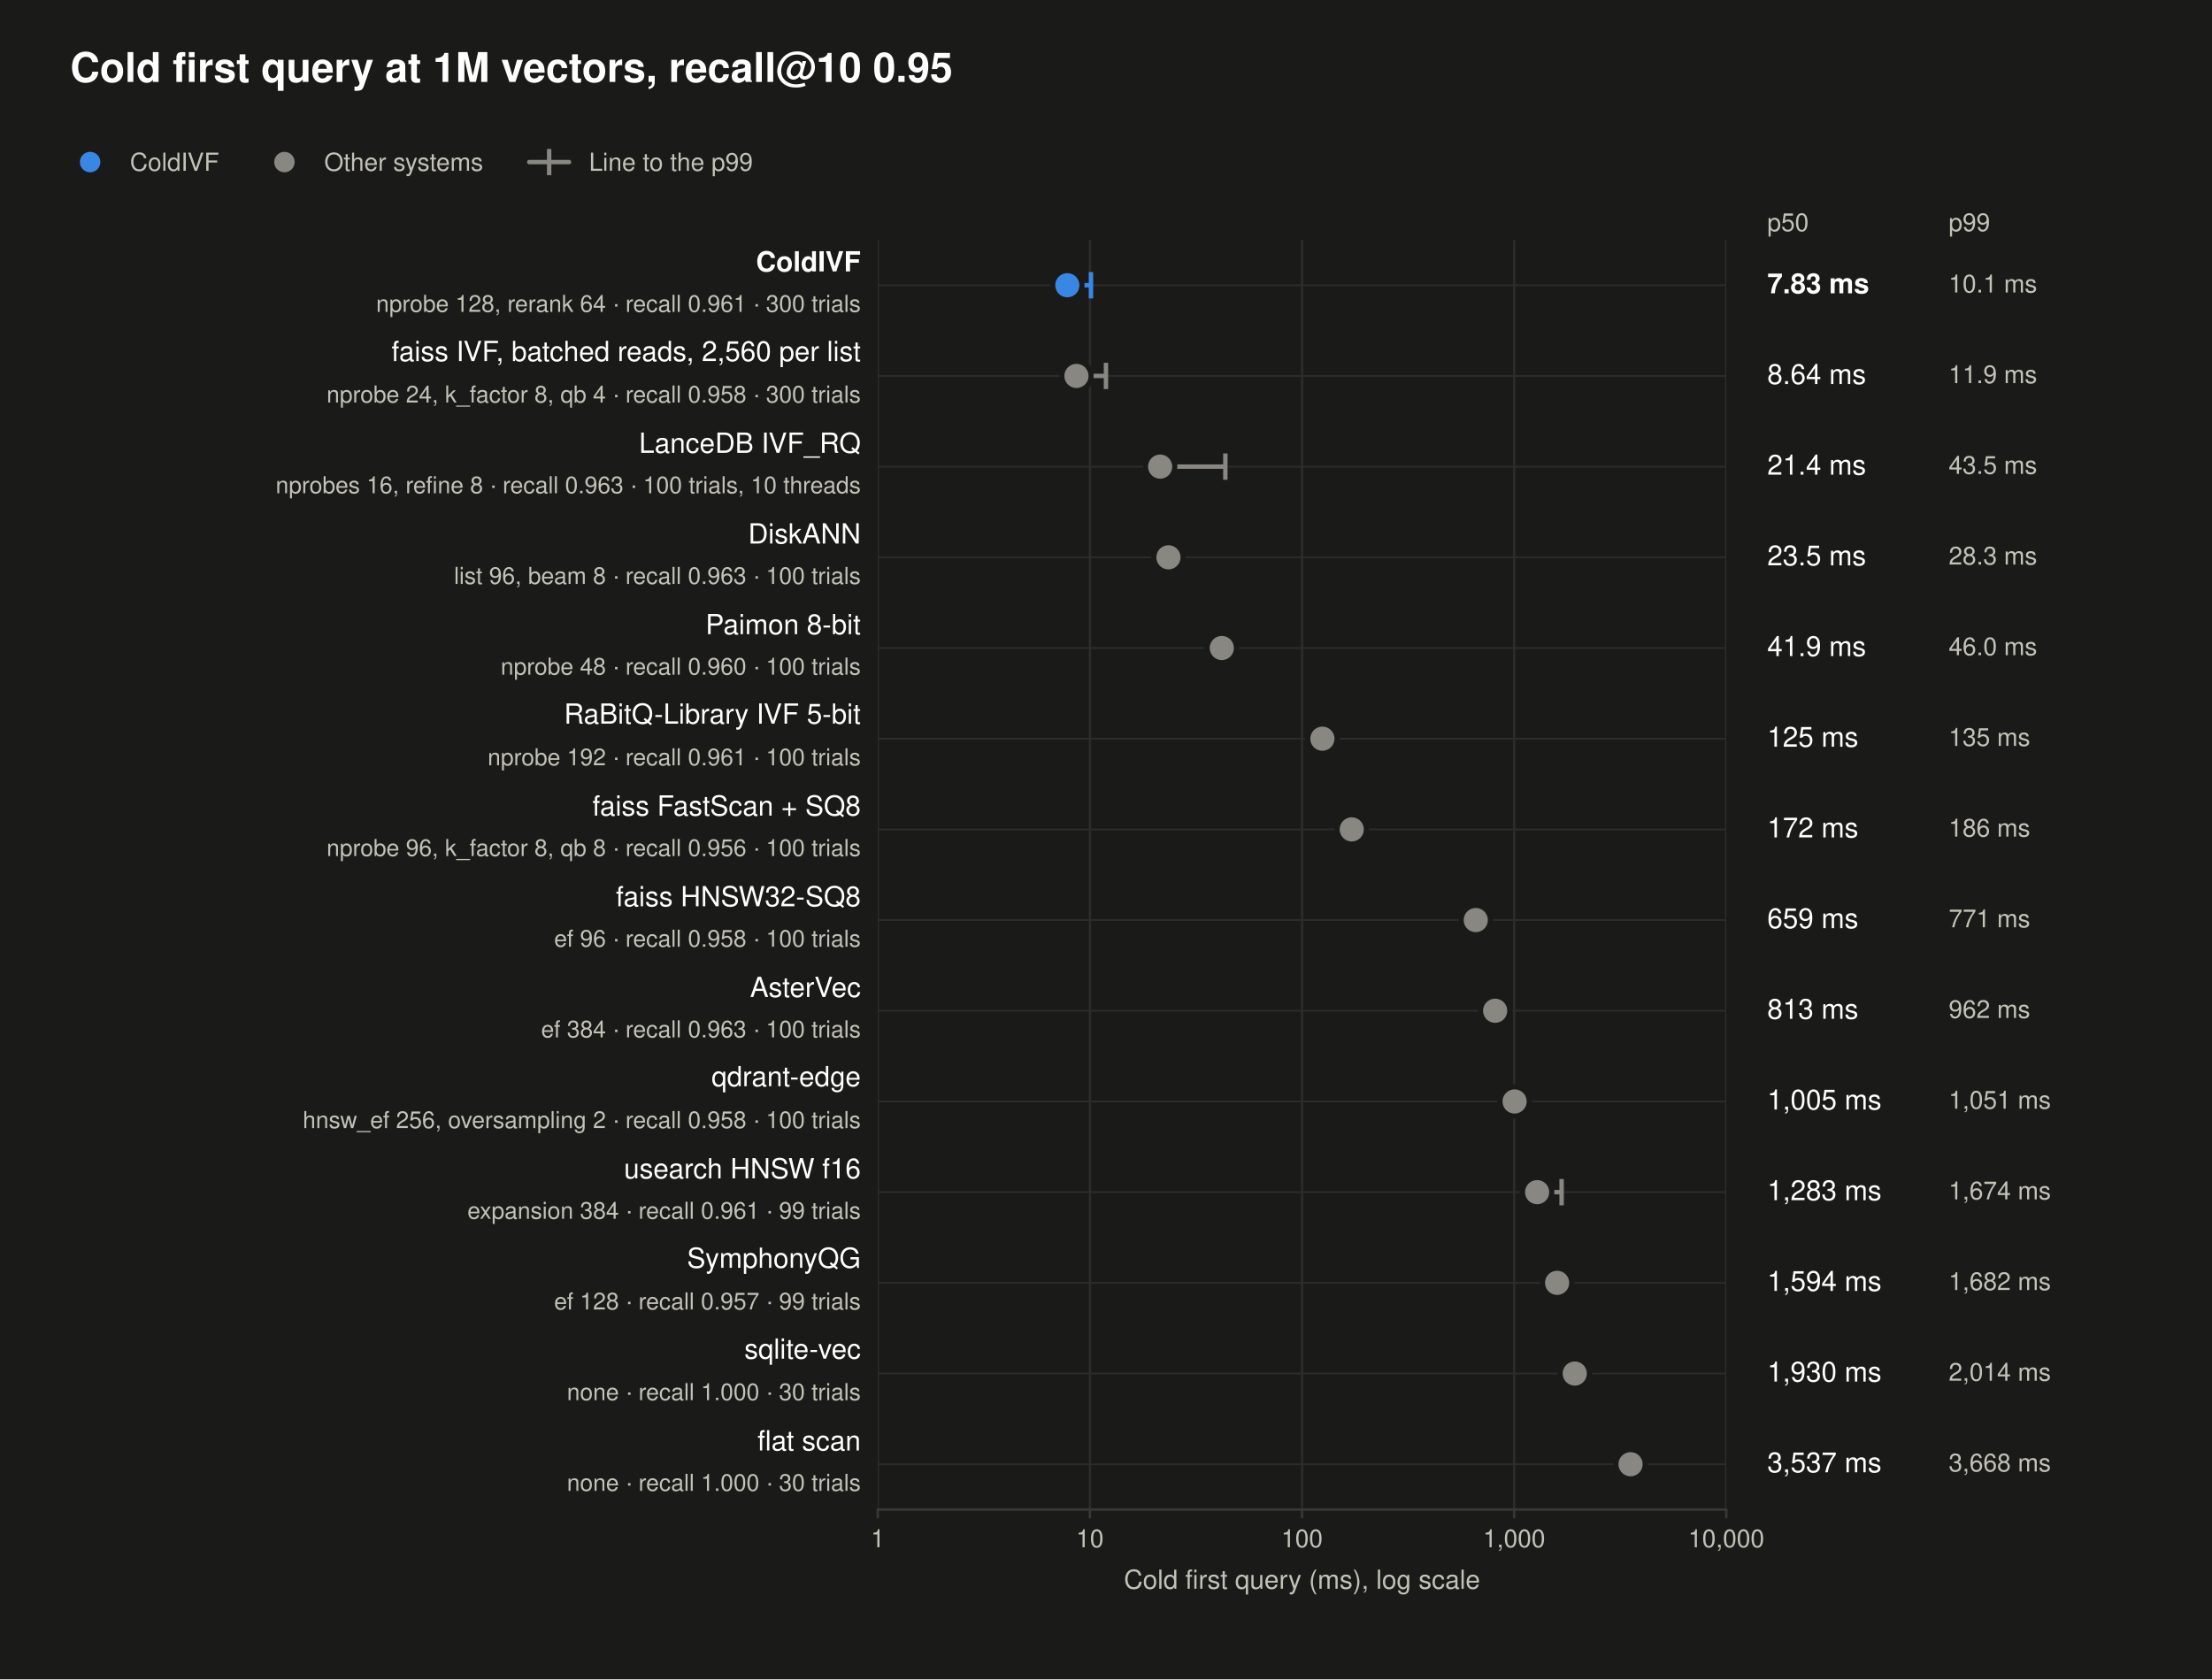
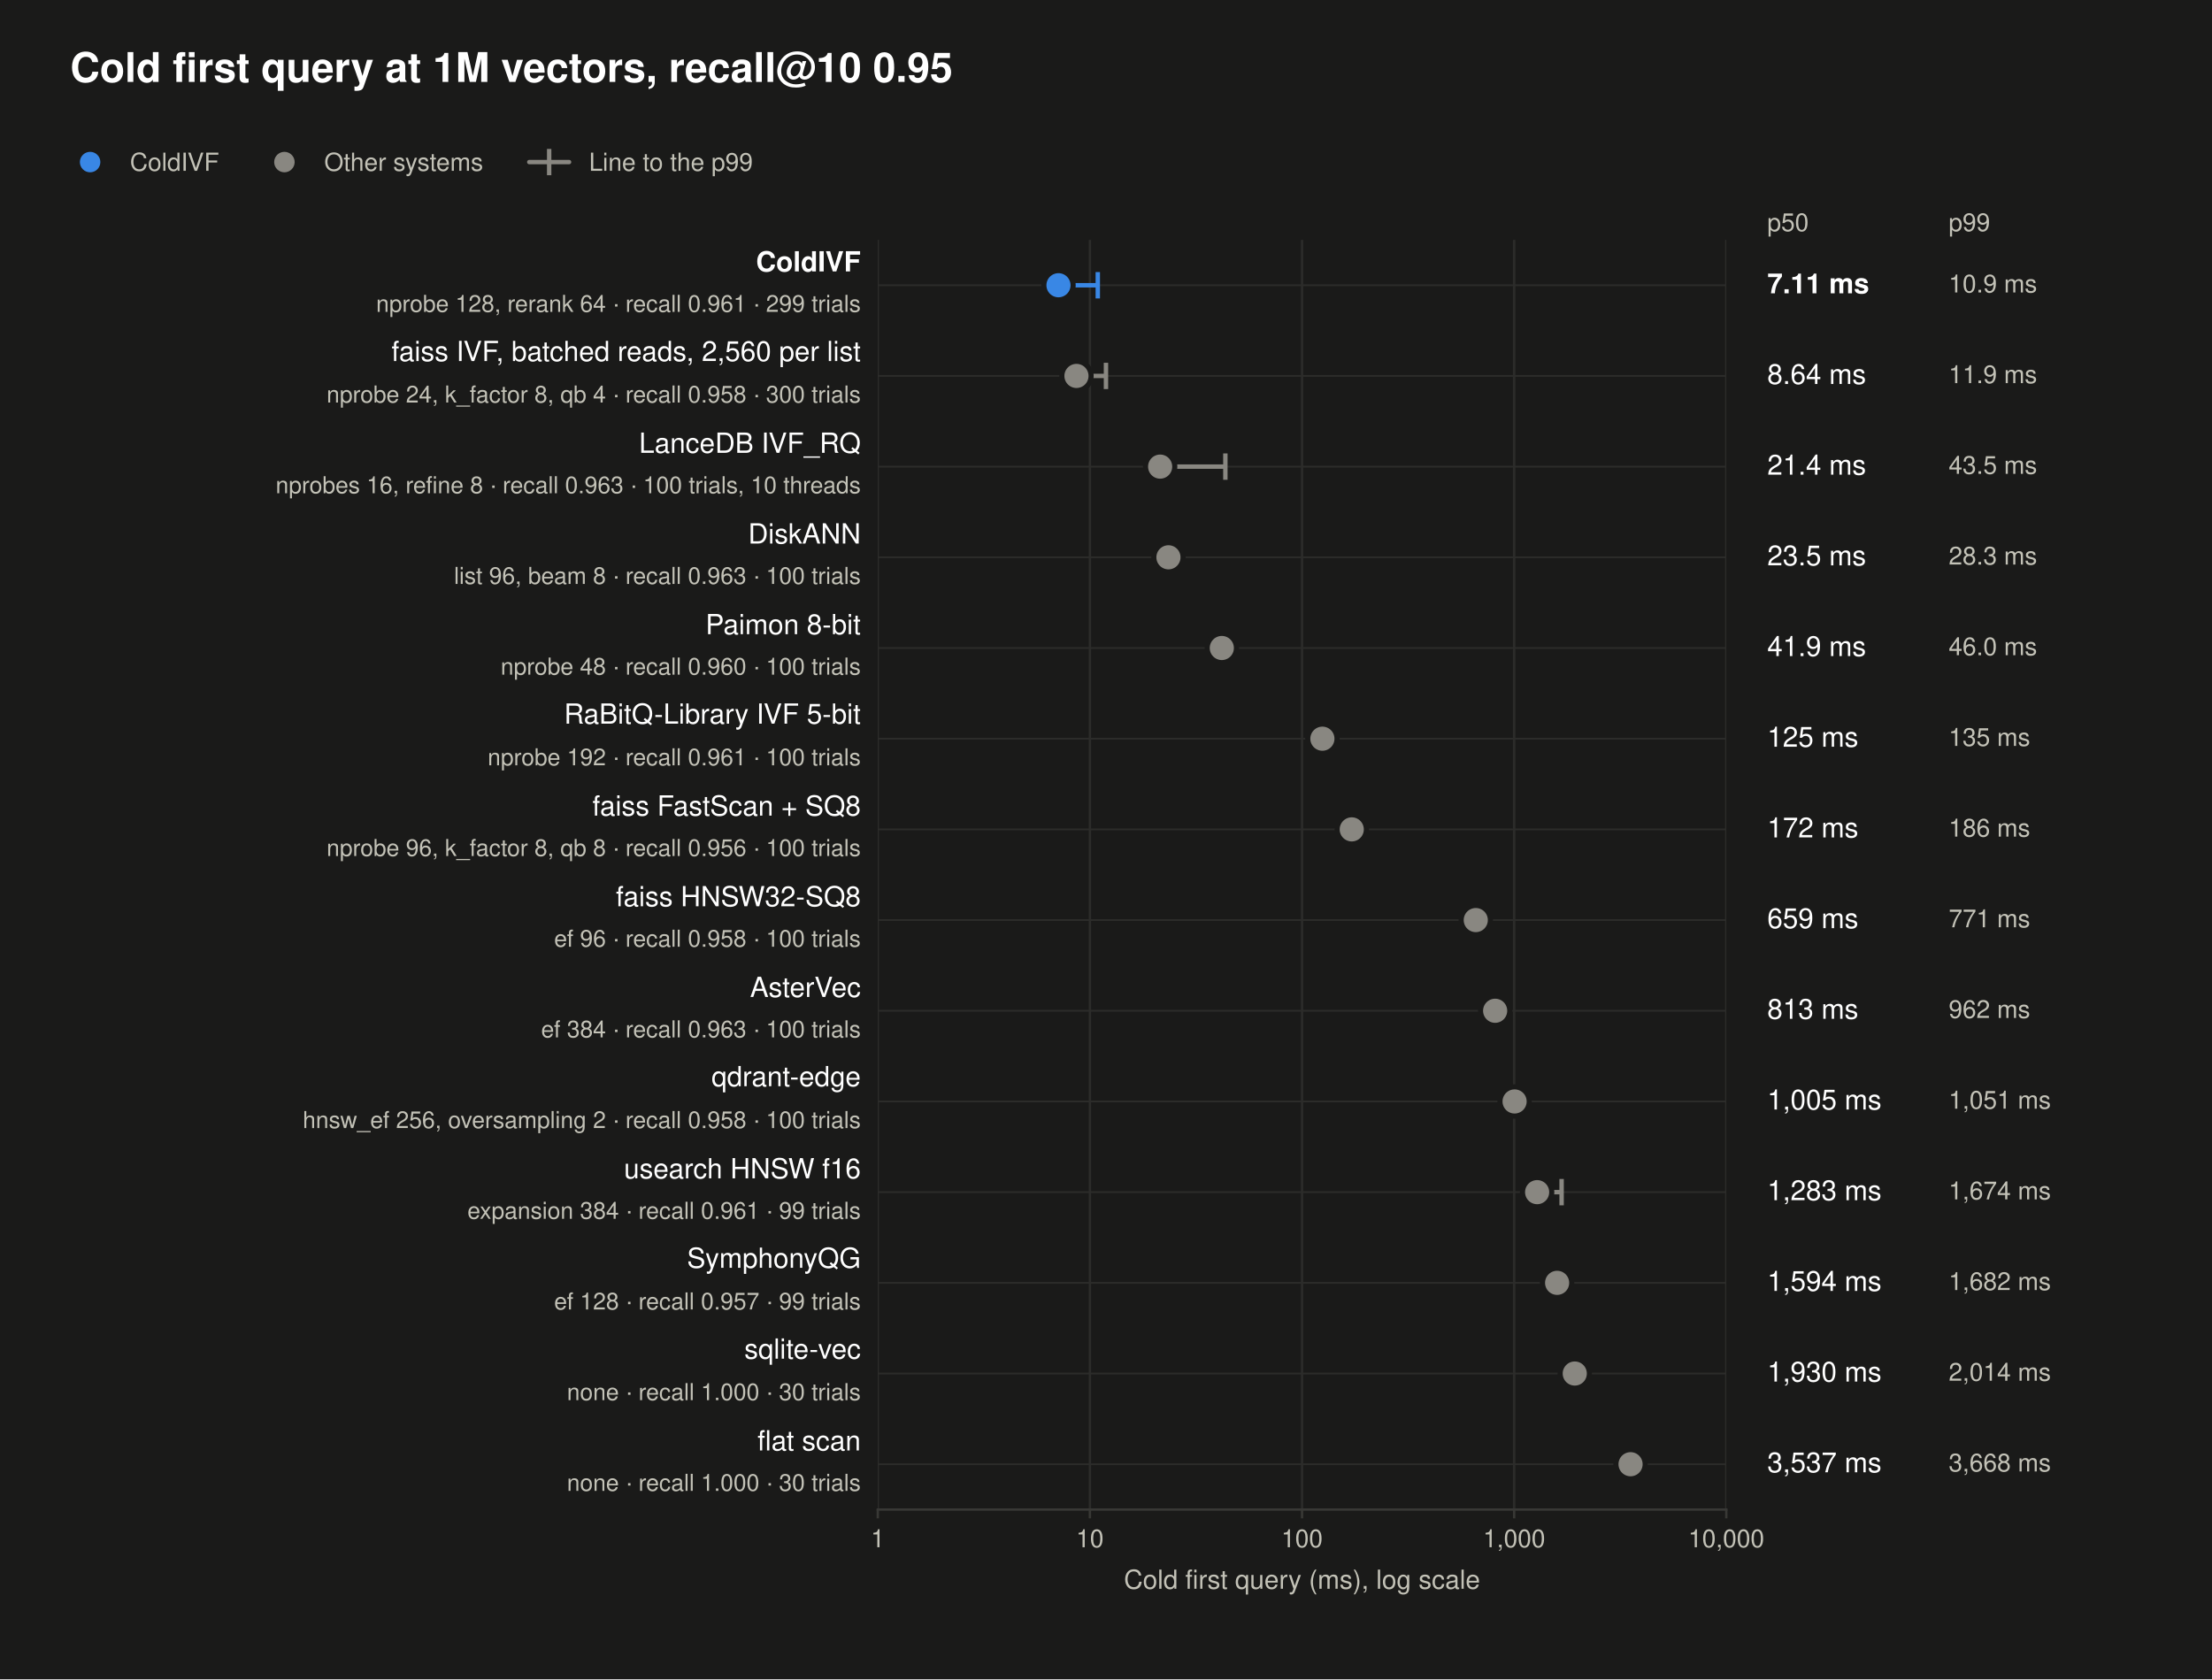
<svg xmlns="http://www.w3.org/2000/svg" xmlns:xlink="http://www.w3.org/1999/xlink" width="756pt" height="574pt" viewBox="0 0 756 574" version="1.1">
  <defs>
    <style type="text/css">*{stroke-linejoin: round; stroke-linecap: butt}</style>
  </defs>
  <g id="figure_1">
    <g id="patch_1">
      <path d="M 0 574  L 756 574  L 756 0  L 0 0  z " style="fill: #1a1a19" />
    </g>
    <g id="axes_1">
      <g id="patch_2">
        <path d="M 300 516  L 590 516  L 590 82  L 300 82  z " style="fill: #1a1a19" />
      </g>
      <g id="line2d_1">
        <path d="M 300 97.5  L 590 97.5  " clip-path="url(#p89c2c7e4f3)" style="fill: none; stroke: #2c2c2a; stroke-width: 0.6; stroke-linecap: round" />
      </g>
      <g id="line2d_2">
        <path d="M 300 128.5  L 590 128.5  " clip-path="url(#p89c2c7e4f3)" style="fill: none; stroke: #2c2c2a; stroke-width: 0.6; stroke-linecap: round" />
      </g>
      <g id="line2d_3">
        <path d="M 300 159.5  L 590 159.5  " clip-path="url(#p89c2c7e4f3)" style="fill: none; stroke: #2c2c2a; stroke-width: 0.6; stroke-linecap: round" />
      </g>
      <g id="line2d_4">
        <path d="M 300 190.5  L 590 190.5  " clip-path="url(#p89c2c7e4f3)" style="fill: none; stroke: #2c2c2a; stroke-width: 0.6; stroke-linecap: round" />
      </g>
      <g id="line2d_5">
        <path d="M 300 221.5  L 590 221.5  " clip-path="url(#p89c2c7e4f3)" style="fill: none; stroke: #2c2c2a; stroke-width: 0.6; stroke-linecap: round" />
      </g>
      <g id="line2d_6">
        <path d="M 300 252.5  L 590 252.5  " clip-path="url(#p89c2c7e4f3)" style="fill: none; stroke: #2c2c2a; stroke-width: 0.6; stroke-linecap: round" />
      </g>
      <g id="line2d_7">
        <path d="M 300 283.5  L 590 283.5  " clip-path="url(#p89c2c7e4f3)" style="fill: none; stroke: #2c2c2a; stroke-width: 0.6; stroke-linecap: round" />
      </g>
      <g id="line2d_8">
        <path d="M 300 314.5  L 590 314.5  " clip-path="url(#p89c2c7e4f3)" style="fill: none; stroke: #2c2c2a; stroke-width: 0.6; stroke-linecap: round" />
      </g>
      <g id="line2d_9">
        <path d="M 300 345.5  L 590 345.5  " clip-path="url(#p89c2c7e4f3)" style="fill: none; stroke: #2c2c2a; stroke-width: 0.6; stroke-linecap: round" />
      </g>
      <g id="line2d_10">
        <path d="M 300 376.5  L 590 376.5  " clip-path="url(#p89c2c7e4f3)" style="fill: none; stroke: #2c2c2a; stroke-width: 0.6; stroke-linecap: round" />
      </g>
      <g id="line2d_11">
        <path d="M 300 407.5  L 590 407.5  " clip-path="url(#p89c2c7e4f3)" style="fill: none; stroke: #2c2c2a; stroke-width: 0.6; stroke-linecap: round" />
      </g>
      <g id="line2d_12">
        <path d="M 300 438.5  L 590 438.5  " clip-path="url(#p89c2c7e4f3)" style="fill: none; stroke: #2c2c2a; stroke-width: 0.6; stroke-linecap: round" />
      </g>
      <g id="line2d_13">
        <path d="M 300 469.5  L 590 469.5  " clip-path="url(#p89c2c7e4f3)" style="fill: none; stroke: #2c2c2a; stroke-width: 0.6; stroke-linecap: round" />
      </g>
      <g id="line2d_14">
        <path d="M 300 500.5  L 590 500.5  " clip-path="url(#p89c2c7e4f3)" style="fill: none; stroke: #2c2c2a; stroke-width: 0.6; stroke-linecap: round" />
      </g>
      <g id="matplotlib.axis_1">
        <g id="xtick_1">
          <g id="line2d_15">
            <path d="M 300 516  L 300 82  " clip-path="url(#p89c2c7e4f3)" style="fill: none; stroke: #2c2c2a; stroke-width: 0.8; stroke-linecap: round" />
          </g>
          <g id="line2d_16">
            <defs>
              <path id="m5441da3de1" d="M 0 0  L 0 3  " style="stroke: #383835; stroke-width: 0.8" />
            </defs>
            <g>
              <use xlink:href="#m5441da3de1" x="300" y="516" style="fill: #383835; stroke: #383835; stroke-width: 0.8" />
            </g>
          </g>
          <g id="text_1">
            <text style="font-size: 8.5px; font-family: 'Helvetica', 'Arial', 'DejaVu Sans', sans-serif; text-anchor: middle; fill: #c3c2b7" x="300" y="528.875" transform="rotate(-0 300 528.875)">1</text>
          </g>
        </g>
        <g id="xtick_2">
          <g id="line2d_17">
            <path d="M 372.5 516  L 372.5 82  " clip-path="url(#p89c2c7e4f3)" style="fill: none; stroke: #2c2c2a; stroke-width: 0.8; stroke-linecap: round" />
          </g>
          <g id="line2d_18">
            <g>
              <use xlink:href="#m5441da3de1" x="372.5" y="516" style="fill: #383835; stroke: #383835; stroke-width: 0.8" />
            </g>
          </g>
          <g id="text_2">
            <text style="font-size: 8.5px; font-family: 'Helvetica', 'Arial', 'DejaVu Sans', sans-serif; text-anchor: middle; fill: #c3c2b7" x="372.5" y="528.875" transform="rotate(-0 372.5 528.875)">10</text>
          </g>
        </g>
        <g id="xtick_3">
          <g id="line2d_19">
            <path d="M 445 516  L 445 82  " clip-path="url(#p89c2c7e4f3)" style="fill: none; stroke: #2c2c2a; stroke-width: 0.8; stroke-linecap: round" />
          </g>
          <g id="line2d_20">
            <g>
              <use xlink:href="#m5441da3de1" x="445" y="516" style="fill: #383835; stroke: #383835; stroke-width: 0.8" />
            </g>
          </g>
          <g id="text_3">
            <text style="font-size: 8.5px; font-family: 'Helvetica', 'Arial', 'DejaVu Sans', sans-serif; text-anchor: middle; fill: #c3c2b7" x="445" y="528.875" transform="rotate(-0 445 528.875)">100</text>
          </g>
        </g>
        <g id="xtick_4">
          <g id="line2d_21">
            <path d="M 517.5 516  L 517.5 82  " clip-path="url(#p89c2c7e4f3)" style="fill: none; stroke: #2c2c2a; stroke-width: 0.8; stroke-linecap: round" />
          </g>
          <g id="line2d_22">
            <g>
              <use xlink:href="#m5441da3de1" x="517.5" y="516" style="fill: #383835; stroke: #383835; stroke-width: 0.8" />
            </g>
          </g>
          <g id="text_4">
            <text style="font-size: 8.5px; font-family: 'Helvetica', 'Arial', 'DejaVu Sans', sans-serif; text-anchor: middle; fill: #c3c2b7" x="517.5" y="528.875" transform="rotate(-0 517.5 528.875)">1,000</text>
          </g>
        </g>
        <g id="xtick_5">
          <g id="line2d_23">
            <path d="M 590 516  L 590 82  " clip-path="url(#p89c2c7e4f3)" style="fill: none; stroke: #2c2c2a; stroke-width: 0.8; stroke-linecap: round" />
          </g>
          <g id="line2d_24">
            <g>
              <use xlink:href="#m5441da3de1" x="590" y="516" style="fill: #383835; stroke: #383835; stroke-width: 0.8" />
            </g>
          </g>
          <g id="text_5">
            <text style="font-size: 8.5px; font-family: 'Helvetica', 'Arial', 'DejaVu Sans', sans-serif; text-anchor: middle; fill: #c3c2b7" x="590" y="528.875" transform="rotate(-0 590 528.875)">10,000</text>
          </g>
        </g>
        <g id="text_6">
          <text style="font-size: 9px; font-family: 'Helvetica', 'Arial', 'DejaVu Sans', sans-serif; text-anchor: middle; fill: #c3c2b7" x="445" y="543.069" transform="rotate(-0 445 543.0693)">Cold first query (ms), log scale</text>
        </g>
      </g>
      <g id="matplotlib.axis_2" />
      <g id="line2d_25">
-         <path d="M 364.783 97.5  L 372.86 97.5  " clip-path="url(#p89c2c7e4f3)" style="fill: none; stroke: #3987e5; stroke-width: 1.5" />
+         <path d="M 361.76 97.5  L 375.193 97.5  " clip-path="url(#p89c2c7e4f3)" style="fill: none; stroke: #3987e5; stroke-width: 1.5" />
      </g>
      <g id="line2d_26">
-         <path d="M 372.86 97.5  " clip-path="url(#p89c2c7e4f3)" style="fill: none; stroke: #3987e5; stroke-width: 1.5; stroke-linecap: round" />
+         <path d="M 375.193 97.5  " clip-path="url(#p89c2c7e4f3)" style="fill: none; stroke: #3987e5; stroke-width: 1.5; stroke-linecap: round" />
        <defs>
          <path id="m723492b369" d="M 0 4.5  L 0 -4.5  " style="stroke: #3987e5; stroke-width: 1.5" />
        </defs>
        <g clip-path="url(#p89c2c7e4f3)">
-           <use xlink:href="#m723492b369" x="372.86" y="97.5" style="fill: #3987e5; stroke: #3987e5; stroke-width: 1.5" />
+           <use xlink:href="#m723492b369" x="375.193" y="97.5" style="fill: #3987e5; stroke: #3987e5; stroke-width: 1.5" />
        </g>
      </g>
      <g id="line2d_27">
        <path d="M 367.906 128.5  L 377.988 128.5  " clip-path="url(#p89c2c7e4f3)" style="fill: none; stroke: #898781; stroke-width: 1.5" />
      </g>
      <g id="line2d_28">
        <path d="M 377.988 128.5  " clip-path="url(#p89c2c7e4f3)" style="fill: none; stroke: #898781; stroke-width: 1.5; stroke-linecap: round" />
        <defs>
          <path id="ma2722e794a" d="M 0 4.5  L 0 -4.5  " style="stroke: #898781; stroke-width: 1.5" />
        </defs>
        <g clip-path="url(#p89c2c7e4f3)">
          <use xlink:href="#ma2722e794a" x="377.988" y="128.5" style="fill: #898781; stroke: #898781; stroke-width: 1.5" />
        </g>
      </g>
      <g id="line2d_29">
        <path d="M 396.506 159.5  L 418.794 159.5  " clip-path="url(#p89c2c7e4f3)" style="fill: none; stroke: #898781; stroke-width: 1.5" />
      </g>
      <g id="line2d_30">
        <path d="M 418.794 159.5  " clip-path="url(#p89c2c7e4f3)" style="fill: none; stroke: #898781; stroke-width: 1.5; stroke-linecap: round" />
        <g clip-path="url(#p89c2c7e4f3)">
          <use xlink:href="#ma2722e794a" x="418.794" y="159.5" style="fill: #898781; stroke: #898781; stroke-width: 1.5" />
        </g>
      </g>
      <g id="line2d_31">
        <path d="M 525.348 407.5  L 533.715 407.5  " clip-path="url(#p89c2c7e4f3)" style="fill: none; stroke: #898781; stroke-width: 1.5" />
      </g>
      <g id="line2d_32">
        <path d="M 533.715 407.5  " clip-path="url(#p89c2c7e4f3)" style="fill: none; stroke: #898781; stroke-width: 1.5; stroke-linecap: round" />
        <g clip-path="url(#p89c2c7e4f3)">
          <use xlink:href="#ma2722e794a" x="533.715" y="407.5" style="fill: #898781; stroke: #898781; stroke-width: 1.5" />
        </g>
      </g>
      <g id="patch_3">
        <path d="M 300 516  L 590 516  " style="fill: none; stroke: #383835; stroke-width: 0.8; stroke-linejoin: miter; stroke-linecap: square" />
      </g>
      <g id="line2d_33">
        <defs>
          <path id="m22ac2c8405" d="M 0 5  C 1.326 5 2.598 4.473 3.536 3.536  C 4.473 2.598 5 1.326 5 0  C 5 -1.326 4.473 -2.598 3.536 -3.536  C 2.598 -4.473 1.326 -5 0 -5  C -1.326 -5 -2.598 -4.473 -3.536 -3.536  C -4.473 -2.598 -5 -1.326 -5 0  C -5 1.326 -4.473 2.598 -3.536 3.536  C -2.598 4.473 -1.326 5 0 5  z " style="stroke: #1a1a19; stroke-width: 1.75" />
        </defs>
        <g clip-path="url(#p89c2c7e4f3)">
-           <use xlink:href="#m22ac2c8405" x="364.783" y="97.5" style="fill: #3987e5; stroke: #1a1a19; stroke-width: 1.75" />
+           <use xlink:href="#m22ac2c8405" x="361.76" y="97.5" style="fill: #3987e5; stroke: #1a1a19; stroke-width: 1.75" />
        </g>
      </g>
      <g id="text_7">
        <text style="font-weight: 700; font-size: 9.5px; font-family: 'Helvetica', 'Arial', 'DejaVu Sans', sans-serif; text-anchor: end; fill: #ffffff" x="294.2" y="92.786" transform="rotate(-0 294.2 92.78574)">ColdIVF</text>
      </g>
      <g id="text_8">
-         <text style="font-size: 8px; font-family: 'Helvetica', 'Arial', 'DejaVu Sans', sans-serif; text-anchor: end; fill: #c3c2b7" x="294.2" y="106.6" transform="rotate(-0 294.2 106.6)">nprobe 128, rerank 64 · recall 0.961 · 300 trials</text>
+         <text style="font-size: 8px; font-family: 'Helvetica', 'Arial', 'DejaVu Sans', sans-serif; text-anchor: end; fill: #c3c2b7" x="294.2" y="106.6" transform="rotate(-0 294.2 106.6)">nprobe 128, rerank 64 · recall 0.961 · 299 trials</text>
      </g>
      <g id="text_9">
-         <text style="font-weight: 700; font-size: 9.5px; font-family: 'Helvetica', 'Arial', 'DejaVu Sans', sans-serif; text-anchor: start; fill: #ffffff" x="604" y="100.255" transform="rotate(-0 604 100.2554)">7.83 ms</text>
+         <text style="font-weight: 700; font-size: 9.5px; font-family: 'Helvetica', 'Arial', 'DejaVu Sans', sans-serif; text-anchor: start; fill: #ffffff" x="604" y="100.255" transform="rotate(-0 604 100.2554)">7.11 ms</text>
      </g>
      <g id="text_10">
-         <text style="font-size: 8.5px; font-family: 'Helvetica', 'Arial', 'DejaVu Sans', sans-serif; text-anchor: start; fill: #c3c2b7" x="666" y="99.965" transform="rotate(-0 666 99.96533)">10.1 ms</text>
+         <text style="font-size: 8.5px; font-family: 'Helvetica', 'Arial', 'DejaVu Sans', sans-serif; text-anchor: start; fill: #c3c2b7" x="666" y="99.965" transform="rotate(-0 666 99.96533)">10.9 ms</text>
      </g>
      <g id="line2d_34">
        <defs>
          <path id="mc83093267c" d="M 0 5  C 1.326 5 2.598 4.473 3.536 3.536  C 4.473 2.598 5 1.326 5 0  C 5 -1.326 4.473 -2.598 3.536 -3.536  C 2.598 -4.473 1.326 -5 0 -5  C -1.326 -5 -2.598 -4.473 -3.536 -3.536  C -4.473 -2.598 -5 -1.326 -5 0  C -5 1.326 -4.473 2.598 -3.536 3.536  C -2.598 4.473 -1.326 5 0 5  z " style="stroke: #1a1a19; stroke-width: 1.75" />
        </defs>
        <g clip-path="url(#p89c2c7e4f3)">
          <use xlink:href="#mc83093267c" x="367.906" y="128.5" style="fill: #898781; stroke: #1a1a19; stroke-width: 1.75" />
        </g>
      </g>
      <g id="text_11">
        <text style="font-size: 9.5px; font-family: 'Helvetica', 'Arial', 'DejaVu Sans', sans-serif; text-anchor: end; fill: #ffffff" x="294.2" y="123.42" transform="rotate(-0 294.2 123.4198)">faiss IVF, batched reads, 2,560 per list</text>
      </g>
      <g id="text_12">
        <text style="font-size: 8px; font-family: 'Helvetica', 'Arial', 'DejaVu Sans', sans-serif; text-anchor: end; fill: #c3c2b7" x="294.2" y="137.6" transform="rotate(-0 294.2 137.6)">nprobe 24, k_factor 8, qb 4 · recall 0.958 · 300 trials</text>
      </g>
      <g id="text_13">
        <text style="font-size: 9.5px; font-family: 'Helvetica', 'Arial', 'DejaVu Sans', sans-serif; text-anchor: start; fill: #ffffff" x="604" y="131.255" transform="rotate(-0 604 131.2554)">8.64 ms</text>
      </g>
      <g id="text_14">
        <text style="font-size: 8.5px; font-family: 'Helvetica', 'Arial', 'DejaVu Sans', sans-serif; text-anchor: start; fill: #c3c2b7" x="666" y="130.965" transform="rotate(-0 666 130.9653)">11.9 ms</text>
      </g>
      <g id="line2d_35">
        <g clip-path="url(#p89c2c7e4f3)">
          <use xlink:href="#mc83093267c" x="396.506" y="159.5" style="fill: #898781; stroke: #1a1a19; stroke-width: 1.75" />
        </g>
      </g>
      <g id="text_15">
        <text style="font-size: 9.5px; font-family: 'Helvetica', 'Arial', 'DejaVu Sans', sans-serif; text-anchor: end; fill: #ffffff" x="294.2" y="154.786" transform="rotate(-0 294.2 154.7857)">LanceDB IVF_RQ</text>
      </g>
      <g id="text_16">
        <text style="font-size: 8px; font-family: 'Helvetica', 'Arial', 'DejaVu Sans', sans-serif; text-anchor: end; fill: #c3c2b7" x="294.2" y="168.6" transform="rotate(-0 294.2 168.6)">nprobes 16, refine 8 · recall 0.963 · 100 trials, 10 threads</text>
      </g>
      <g id="text_17">
        <text style="font-size: 9.5px; font-family: 'Helvetica', 'Arial', 'DejaVu Sans', sans-serif; text-anchor: start; fill: #ffffff" x="604" y="162.255" transform="rotate(-0 604 162.2554)">21.4 ms</text>
      </g>
      <g id="text_18">
        <text style="font-size: 8.5px; font-family: 'Helvetica', 'Arial', 'DejaVu Sans', sans-serif; text-anchor: start; fill: #c3c2b7" x="666" y="161.965" transform="rotate(-0 666 161.9653)">43.5 ms</text>
      </g>
      <g id="line2d_36">
        <g clip-path="url(#p89c2c7e4f3)">
          <use xlink:href="#mc83093267c" x="399.343" y="190.5" style="fill: #898781; stroke: #1a1a19; stroke-width: 1.75" />
        </g>
      </g>
      <g id="text_19">
        <text style="font-size: 9.5px; font-family: 'Helvetica', 'Arial', 'DejaVu Sans', sans-serif; text-anchor: end; fill: #ffffff" x="294.2" y="185.786" transform="rotate(-0 294.2 185.7857)">DiskANN</text>
      </g>
      <g id="text_20">
        <text style="font-size: 8px; font-family: 'Helvetica', 'Arial', 'DejaVu Sans', sans-serif; text-anchor: end; fill: #c3c2b7" x="294.2" y="199.6" transform="rotate(-0 294.2 199.6)">list 96, beam 8 · recall 0.963 · 100 trials</text>
      </g>
      <g id="text_21">
        <text style="font-size: 9.5px; font-family: 'Helvetica', 'Arial', 'DejaVu Sans', sans-serif; text-anchor: start; fill: #ffffff" x="604" y="193.255" transform="rotate(-0 604 193.2554)">23.5 ms</text>
      </g>
      <g id="text_22">
        <text style="font-size: 8.5px; font-family: 'Helvetica', 'Arial', 'DejaVu Sans', sans-serif; text-anchor: start; fill: #c3c2b7" x="666" y="192.965" transform="rotate(-0 666 192.9653)">28.3 ms</text>
      </g>
      <g id="line2d_37">
        <g clip-path="url(#p89c2c7e4f3)">
          <use xlink:href="#mc83093267c" x="417.58" y="221.5" style="fill: #898781; stroke: #1a1a19; stroke-width: 1.75" />
        </g>
      </g>
      <g id="text_23">
        <text style="font-size: 9.5px; font-family: 'Helvetica', 'Arial', 'DejaVu Sans', sans-serif; text-anchor: end; fill: #ffffff" x="294.2" y="216.786" transform="rotate(-0 294.2 216.7857)">Paimon 8-bit</text>
      </g>
      <g id="text_24">
        <text style="font-size: 8px; font-family: 'Helvetica', 'Arial', 'DejaVu Sans', sans-serif; text-anchor: end; fill: #c3c2b7" x="294.2" y="230.6" transform="rotate(-0 294.2 230.6)">nprobe 48 · recall 0.960 · 100 trials</text>
      </g>
      <g id="text_25">
        <text style="font-size: 9.5px; font-family: 'Helvetica', 'Arial', 'DejaVu Sans', sans-serif; text-anchor: start; fill: #ffffff" x="604" y="224.255" transform="rotate(-0 604 224.2554)">41.9 ms</text>
      </g>
      <g id="text_26">
        <text style="font-size: 8.5px; font-family: 'Helvetica', 'Arial', 'DejaVu Sans', sans-serif; text-anchor: start; fill: #c3c2b7" x="666" y="223.965" transform="rotate(-0 666 223.9653)">46.0 ms</text>
      </g>
      <g id="line2d_38">
        <g clip-path="url(#p89c2c7e4f3)">
          <use xlink:href="#mc83093267c" x="451.958" y="252.5" style="fill: #898781; stroke: #1a1a19; stroke-width: 1.75" />
        </g>
      </g>
      <g id="text_27">
        <text style="font-size: 9.5px; font-family: 'Helvetica', 'Arial', 'DejaVu Sans', sans-serif; text-anchor: end; fill: #ffffff" x="294.2" y="247.363" transform="rotate(-0 294.2 247.3634)">RaBitQ-Library IVF 5-bit</text>
      </g>
      <g id="text_28">
        <text style="font-size: 8px; font-family: 'Helvetica', 'Arial', 'DejaVu Sans', sans-serif; text-anchor: end; fill: #c3c2b7" x="294.2" y="261.6" transform="rotate(-0 294.2 261.6)">nprobe 192 · recall 0.961 · 100 trials</text>
      </g>
      <g id="text_29">
        <text style="font-size: 9.5px; font-family: 'Helvetica', 'Arial', 'DejaVu Sans', sans-serif; text-anchor: start; fill: #ffffff" x="604" y="255.255" transform="rotate(-0 604 255.2554)">125 ms</text>
      </g>
      <g id="text_30">
        <text style="font-size: 8.5px; font-family: 'Helvetica', 'Arial', 'DejaVu Sans', sans-serif; text-anchor: start; fill: #c3c2b7" x="666" y="254.965" transform="rotate(-0 666 254.9653)">135 ms</text>
      </g>
      <g id="line2d_39">
        <g clip-path="url(#p89c2c7e4f3)">
          <use xlink:href="#mc83093267c" x="461.99" y="283.5" style="fill: #898781; stroke: #1a1a19; stroke-width: 1.75" />
        </g>
      </g>
      <g id="text_31">
        <text style="font-size: 9.5px; font-family: 'Helvetica', 'Arial', 'DejaVu Sans', sans-serif; text-anchor: end; fill: #ffffff" x="294.2" y="278.786" transform="rotate(-0 294.2 278.7857)">faiss FastScan + SQ8</text>
      </g>
      <g id="text_32">
        <text style="font-size: 8px; font-family: 'Helvetica', 'Arial', 'DejaVu Sans', sans-serif; text-anchor: end; fill: #c3c2b7" x="294.2" y="292.6" transform="rotate(-0 294.2 292.6)">nprobe 96, k_factor 8, qb 8 · recall 0.956 · 100 trials</text>
      </g>
      <g id="text_33">
        <text style="font-size: 9.5px; font-family: 'Helvetica', 'Arial', 'DejaVu Sans', sans-serif; text-anchor: start; fill: #ffffff" x="604" y="286.255" transform="rotate(-0 604 286.2554)">172 ms</text>
      </g>
      <g id="text_34">
        <text style="font-size: 8.5px; font-family: 'Helvetica', 'Arial', 'DejaVu Sans', sans-serif; text-anchor: start; fill: #c3c2b7" x="666" y="285.965" transform="rotate(-0 666 285.9653)">186 ms</text>
      </g>
      <g id="line2d_40">
        <g clip-path="url(#p89c2c7e4f3)">
          <use xlink:href="#mc83093267c" x="504.377" y="314.5" style="fill: #898781; stroke: #1a1a19; stroke-width: 1.75" />
        </g>
      </g>
      <g id="text_35">
        <text style="font-size: 9.5px; font-family: 'Helvetica', 'Arial', 'DejaVu Sans', sans-serif; text-anchor: end; fill: #ffffff" x="294.2" y="309.786" transform="rotate(-0 294.2 309.7857)">faiss HNSW32-SQ8</text>
      </g>
      <g id="text_36">
        <text style="font-size: 8px; font-family: 'Helvetica', 'Arial', 'DejaVu Sans', sans-serif; text-anchor: end; fill: #c3c2b7" x="294.2" y="323.6" transform="rotate(-0 294.2 323.6)">ef 96 · recall 0.958 · 100 trials</text>
      </g>
      <g id="text_37">
        <text style="font-size: 9.5px; font-family: 'Helvetica', 'Arial', 'DejaVu Sans', sans-serif; text-anchor: start; fill: #ffffff" x="604" y="317.255" transform="rotate(-0 604 317.2554)">659 ms</text>
      </g>
      <g id="text_38">
        <text style="font-size: 8.5px; font-family: 'Helvetica', 'Arial', 'DejaVu Sans', sans-serif; text-anchor: start; fill: #c3c2b7" x="666" y="316.965" transform="rotate(-0 666 316.9653)">771 ms</text>
      </g>
      <g id="line2d_41">
        <g clip-path="url(#p89c2c7e4f3)">
          <use xlink:href="#mc83093267c" x="511" y="345.5" style="fill: #898781; stroke: #1a1a19; stroke-width: 1.75" />
        </g>
      </g>
      <g id="text_39">
        <text style="font-size: 9.5px; font-family: 'Helvetica', 'Arial', 'DejaVu Sans', sans-serif; text-anchor: end; fill: #ffffff" x="294.2" y="340.786" transform="rotate(-0 294.2 340.7857)">AsterVec</text>
      </g>
      <g id="text_40">
        <text style="font-size: 8px; font-family: 'Helvetica', 'Arial', 'DejaVu Sans', sans-serif; text-anchor: end; fill: #c3c2b7" x="294.2" y="354.6" transform="rotate(-0 294.2 354.6)">ef 384 · recall 0.963 · 100 trials</text>
      </g>
      <g id="text_41">
        <text style="font-size: 9.5px; font-family: 'Helvetica', 'Arial', 'DejaVu Sans', sans-serif; text-anchor: start; fill: #ffffff" x="604" y="348.255" transform="rotate(-0 604 348.2554)">813 ms</text>
      </g>
      <g id="text_42">
        <text style="font-size: 8.5px; font-family: 'Helvetica', 'Arial', 'DejaVu Sans', sans-serif; text-anchor: start; fill: #c3c2b7" x="666" y="347.965" transform="rotate(-0 666 347.9653)">962 ms</text>
      </g>
      <g id="line2d_42">
        <g clip-path="url(#p89c2c7e4f3)">
          <use xlink:href="#mc83093267c" x="517.645" y="376.5" style="fill: #898781; stroke: #1a1a19; stroke-width: 1.75" />
        </g>
      </g>
      <g id="text_43">
        <text style="font-size: 9.5px; font-family: 'Helvetica', 'Arial', 'DejaVu Sans', sans-serif; text-anchor: end; fill: #ffffff" x="294.2" y="371.298" transform="rotate(-0 294.2 371.2981)">qdrant-edge</text>
      </g>
      <g id="text_44">
        <text style="font-size: 8px; font-family: 'Helvetica', 'Arial', 'DejaVu Sans', sans-serif; text-anchor: end; fill: #c3c2b7" x="294.2" y="385.6" transform="rotate(-0 294.2 385.6)">hnsw_ef 256, oversampling 2 · recall 0.958 · 100 trials</text>
      </g>
      <g id="text_45">
        <text style="font-size: 9.5px; font-family: 'Helvetica', 'Arial', 'DejaVu Sans', sans-serif; text-anchor: start; fill: #ffffff" x="604" y="379.255" transform="rotate(-0 604 379.2554)">1,005 ms</text>
      </g>
      <g id="text_46">
        <text style="font-size: 8.5px; font-family: 'Helvetica', 'Arial', 'DejaVu Sans', sans-serif; text-anchor: start; fill: #c3c2b7" x="666" y="378.965" transform="rotate(-0 666 378.9653)">1,051 ms</text>
      </g>
      <g id="line2d_43">
        <g clip-path="url(#p89c2c7e4f3)">
          <use xlink:href="#mc83093267c" x="525.348" y="407.5" style="fill: #898781; stroke: #1a1a19; stroke-width: 1.75" />
        </g>
      </g>
      <g id="text_47">
        <text style="font-size: 9.5px; font-family: 'Helvetica', 'Arial', 'DejaVu Sans', sans-serif; text-anchor: end; fill: #ffffff" x="294.2" y="402.786" transform="rotate(-0 294.2 402.7857)">usearch HNSW f16</text>
      </g>
      <g id="text_48">
        <text style="font-size: 8px; font-family: 'Helvetica', 'Arial', 'DejaVu Sans', sans-serif; text-anchor: end; fill: #c3c2b7" x="294.2" y="416.6" transform="rotate(-0 294.2 416.6)">expansion 384 · recall 0.961 · 99 trials</text>
      </g>
      <g id="text_49">
        <text style="font-size: 9.5px; font-family: 'Helvetica', 'Arial', 'DejaVu Sans', sans-serif; text-anchor: start; fill: #ffffff" x="604" y="410.255" transform="rotate(-0 604 410.2554)">1,283 ms</text>
      </g>
      <g id="text_50">
        <text style="font-size: 8.5px; font-family: 'Helvetica', 'Arial', 'DejaVu Sans', sans-serif; text-anchor: start; fill: #c3c2b7" x="666" y="409.965" transform="rotate(-0 666 409.9653)">1,674 ms</text>
      </g>
      <g id="line2d_44">
        <g clip-path="url(#p89c2c7e4f3)">
          <use xlink:href="#mc83093267c" x="532.18" y="438.5" style="fill: #898781; stroke: #1a1a19; stroke-width: 1.75" />
        </g>
      </g>
      <g id="text_51">
        <text style="font-size: 9.5px; font-family: 'Helvetica', 'Arial', 'DejaVu Sans', sans-serif; text-anchor: end; fill: #ffffff" x="294.2" y="433.363" transform="rotate(-0 294.2 433.3634)">SymphonyQG</text>
      </g>
      <g id="text_52">
        <text style="font-size: 8px; font-family: 'Helvetica', 'Arial', 'DejaVu Sans', sans-serif; text-anchor: end; fill: #c3c2b7" x="294.2" y="447.6" transform="rotate(-0 294.2 447.6)">ef 128 · recall 0.957 · 99 trials</text>
      </g>
      <g id="text_53">
        <text style="font-size: 9.5px; font-family: 'Helvetica', 'Arial', 'DejaVu Sans', sans-serif; text-anchor: start; fill: #ffffff" x="604" y="441.255" transform="rotate(-0 604 441.2554)">1,594 ms</text>
      </g>
      <g id="text_54">
        <text style="font-size: 8.5px; font-family: 'Helvetica', 'Arial', 'DejaVu Sans', sans-serif; text-anchor: start; fill: #c3c2b7" x="666" y="440.965" transform="rotate(-0 666 440.9653)">1,682 ms</text>
      </g>
      <g id="line2d_45">
        <g clip-path="url(#p89c2c7e4f3)">
          <use xlink:href="#mc83093267c" x="538.21" y="469.5" style="fill: #898781; stroke: #1a1a19; stroke-width: 1.75" />
        </g>
      </g>
      <g id="text_55">
        <text style="font-size: 9.5px; font-family: 'Helvetica', 'Arial', 'DejaVu Sans', sans-serif; text-anchor: end; fill: #ffffff" x="294.2" y="464.42" transform="rotate(-0 294.2 464.4198)">sqlite-vec</text>
      </g>
      <g id="text_56">
        <text style="font-size: 8px; font-family: 'Helvetica', 'Arial', 'DejaVu Sans', sans-serif; text-anchor: end; fill: #c3c2b7" x="294.2" y="478.6" transform="rotate(-0 294.2 478.6)">none · recall 1.000 · 30 trials</text>
      </g>
      <g id="text_57">
        <text style="font-size: 9.5px; font-family: 'Helvetica', 'Arial', 'DejaVu Sans', sans-serif; text-anchor: start; fill: #ffffff" x="604" y="472.255" transform="rotate(-0 604 472.2554)">1,930 ms</text>
      </g>
      <g id="text_58">
        <text style="font-size: 8.5px; font-family: 'Helvetica', 'Arial', 'DejaVu Sans', sans-serif; text-anchor: start; fill: #c3c2b7" x="666" y="471.965" transform="rotate(-0 666 471.9653)">2,014 ms</text>
      </g>
      <g id="line2d_46">
        <g clip-path="url(#p89c2c7e4f3)">
          <use xlink:href="#mc83093267c" x="557.279" y="500.5" style="fill: #898781; stroke: #1a1a19; stroke-width: 1.75" />
        </g>
      </g>
      <g id="text_59">
        <text style="font-size: 9.5px; font-family: 'Helvetica', 'Arial', 'DejaVu Sans', sans-serif; text-anchor: end; fill: #ffffff" x="294.2" y="495.786" transform="rotate(-0 294.2 495.7857)">flat scan</text>
      </g>
      <g id="text_60">
        <text style="font-size: 8px; font-family: 'Helvetica', 'Arial', 'DejaVu Sans', sans-serif; text-anchor: end; fill: #c3c2b7" x="294.2" y="509.6" transform="rotate(-0 294.2 509.6)">none · recall 1.000 · 30 trials</text>
      </g>
      <g id="text_61">
        <text style="font-size: 9.5px; font-family: 'Helvetica', 'Arial', 'DejaVu Sans', sans-serif; text-anchor: start; fill: #ffffff" x="604" y="503.255" transform="rotate(-0 604 503.2554)">3,537 ms</text>
      </g>
      <g id="text_62">
        <text style="font-size: 8.5px; font-family: 'Helvetica', 'Arial', 'DejaVu Sans', sans-serif; text-anchor: start; fill: #c3c2b7" x="666" y="502.965" transform="rotate(-0 666 502.9653)">3,668 ms</text>
      </g>
    </g>
    <g id="text_63">
      <text style="font-weight: 700; font-size: 14px; font-family: 'Helvetica', 'Arial', 'DejaVu Sans', sans-serif; text-anchor: start; fill: #ffffff" x="24" y="28" transform="rotate(-0 24 28)">Cold first query at 1M vectors, recall@10 0.95</text>
    </g>
    <g id="text_64">
      <text style="font-size: 8.5px; font-family: 'Helvetica', 'Arial', 'DejaVu Sans', sans-serif; text-anchor: start; fill: #c3c2b7" x="604" y="79" transform="rotate(-0 604 79)">p50</text>
    </g>
    <g id="text_65">
      <text style="font-size: 8.5px; font-family: 'Helvetica', 'Arial', 'DejaVu Sans', sans-serif; text-anchor: start; fill: #c3c2b7" x="666" y="79" transform="rotate(-0 666 79)">p99</text>
    </g>
    <g id="legend_1">
      <g id="line2d_47">
        <defs>
          <path id="maeab0bc682" d="M 0 4  C 1.061 4 2.078 3.579 2.828 2.828  C 3.579 2.078 4 1.061 4 0  C 4 -1.061 3.579 -2.078 2.828 -2.828  C 2.078 -3.579 1.061 -4 0 -4  C -1.061 -4 -2.078 -3.579 -2.828 -2.828  C -3.579 -2.078 -4 -1.061 -4 0  C -4 1.061 -3.579 2.078 -2.828 2.828  C -2.078 3.579 -1.061 4 0 4  z " style="stroke: #1a1a19" />
        </defs>
        <g>
          <use xlink:href="#maeab0bc682" x="30.8" y="55.4" style="fill: #3987e5; stroke: #1a1a19" />
        </g>
      </g>
      <g id="text_66">
        <text style="font-size: 8.5px; font-family: 'Helvetica', 'Arial', 'DejaVu Sans', sans-serif; text-anchor: start; fill: #c3c2b7" x="44.4" y="58.375" transform="rotate(-0 44.4 58.375)">ColdIVF</text>
      </g>
      <g id="line2d_48">
        <defs>
          <path id="m6e90f01bf1" d="M 0 4  C 1.061 4 2.078 3.579 2.828 2.828  C 3.579 2.078 4 1.061 4 0  C 4 -1.061 3.579 -2.078 2.828 -2.828  C 2.078 -3.579 1.061 -4 0 -4  C -1.061 -4 -2.078 -3.579 -2.828 -2.828  C -3.579 -2.078 -4 -1.061 -4 0  C -4 1.061 -3.579 2.078 -2.828 2.828  C -2.078 3.579 -1.061 4 0 4  z " style="stroke: #1a1a19" />
        </defs>
        <g>
          <use xlink:href="#m6e90f01bf1" x="97.204" y="55.4" style="fill: #898781; stroke: #1a1a19" />
        </g>
      </g>
      <g id="text_67">
        <text style="font-size: 8.5px; font-family: 'Helvetica', 'Arial', 'DejaVu Sans', sans-serif; text-anchor: start; fill: #c3c2b7" x="110.804" y="58.375" transform="rotate(-0 110.8036 58.375)">Other systems</text>
      </g>
      <g id="line2d_49">
        <path d="M 180.89 55.4  L 187.69 55.4  L 194.49 55.4  " style="fill: none; stroke: #898781; stroke-width: 1.5; stroke-linecap: round" />
        <g>
          <use xlink:href="#ma2722e794a" x="187.69" y="55.4" style="fill: #898781; stroke: #898781; stroke-width: 1.5" />
        </g>
      </g>
      <g id="text_68">
        <text style="font-size: 8.5px; font-family: 'Helvetica', 'Arial', 'DejaVu Sans', sans-serif; text-anchor: start; fill: #c3c2b7" x="201.29" y="58.375" transform="rotate(-0 201.2901 58.375)">Line to the p99</text>
      </g>
    </g>
  </g>
  <defs>
    <clipPath id="p89c2c7e4f3">
      <rect x="300" y="82" width="290" height="434" />
    </clipPath>
  </defs>
</svg>
